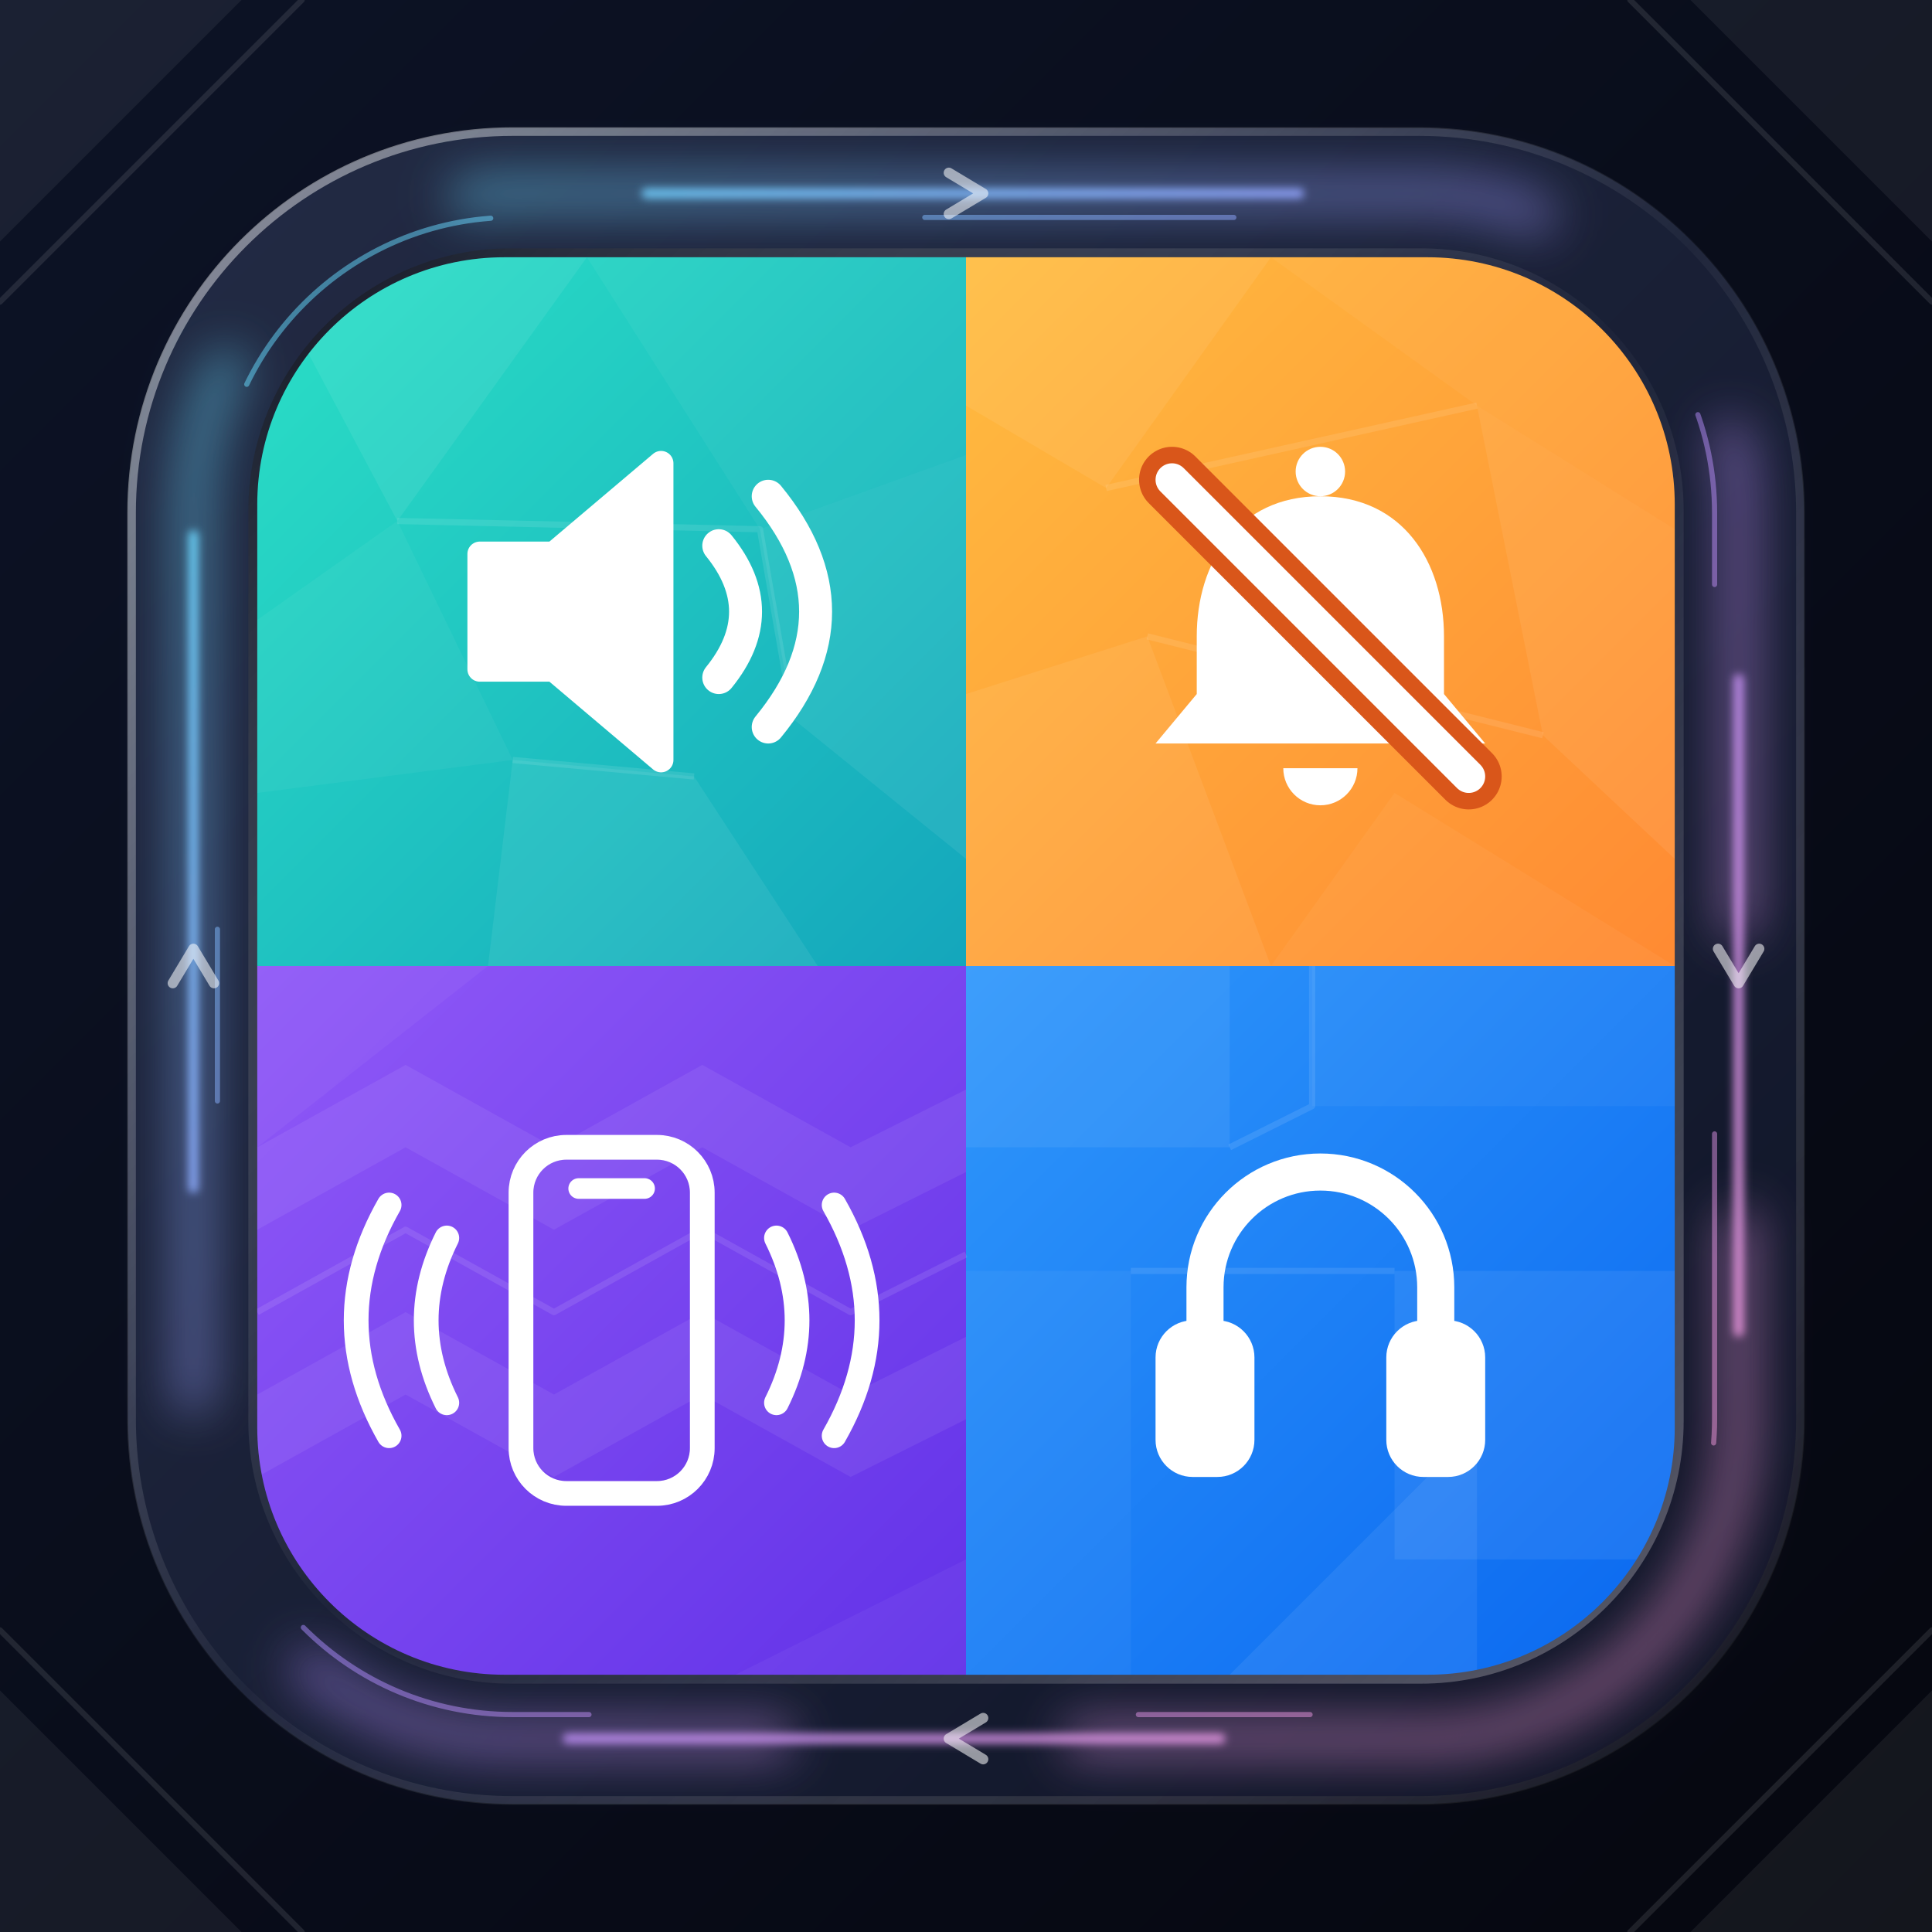
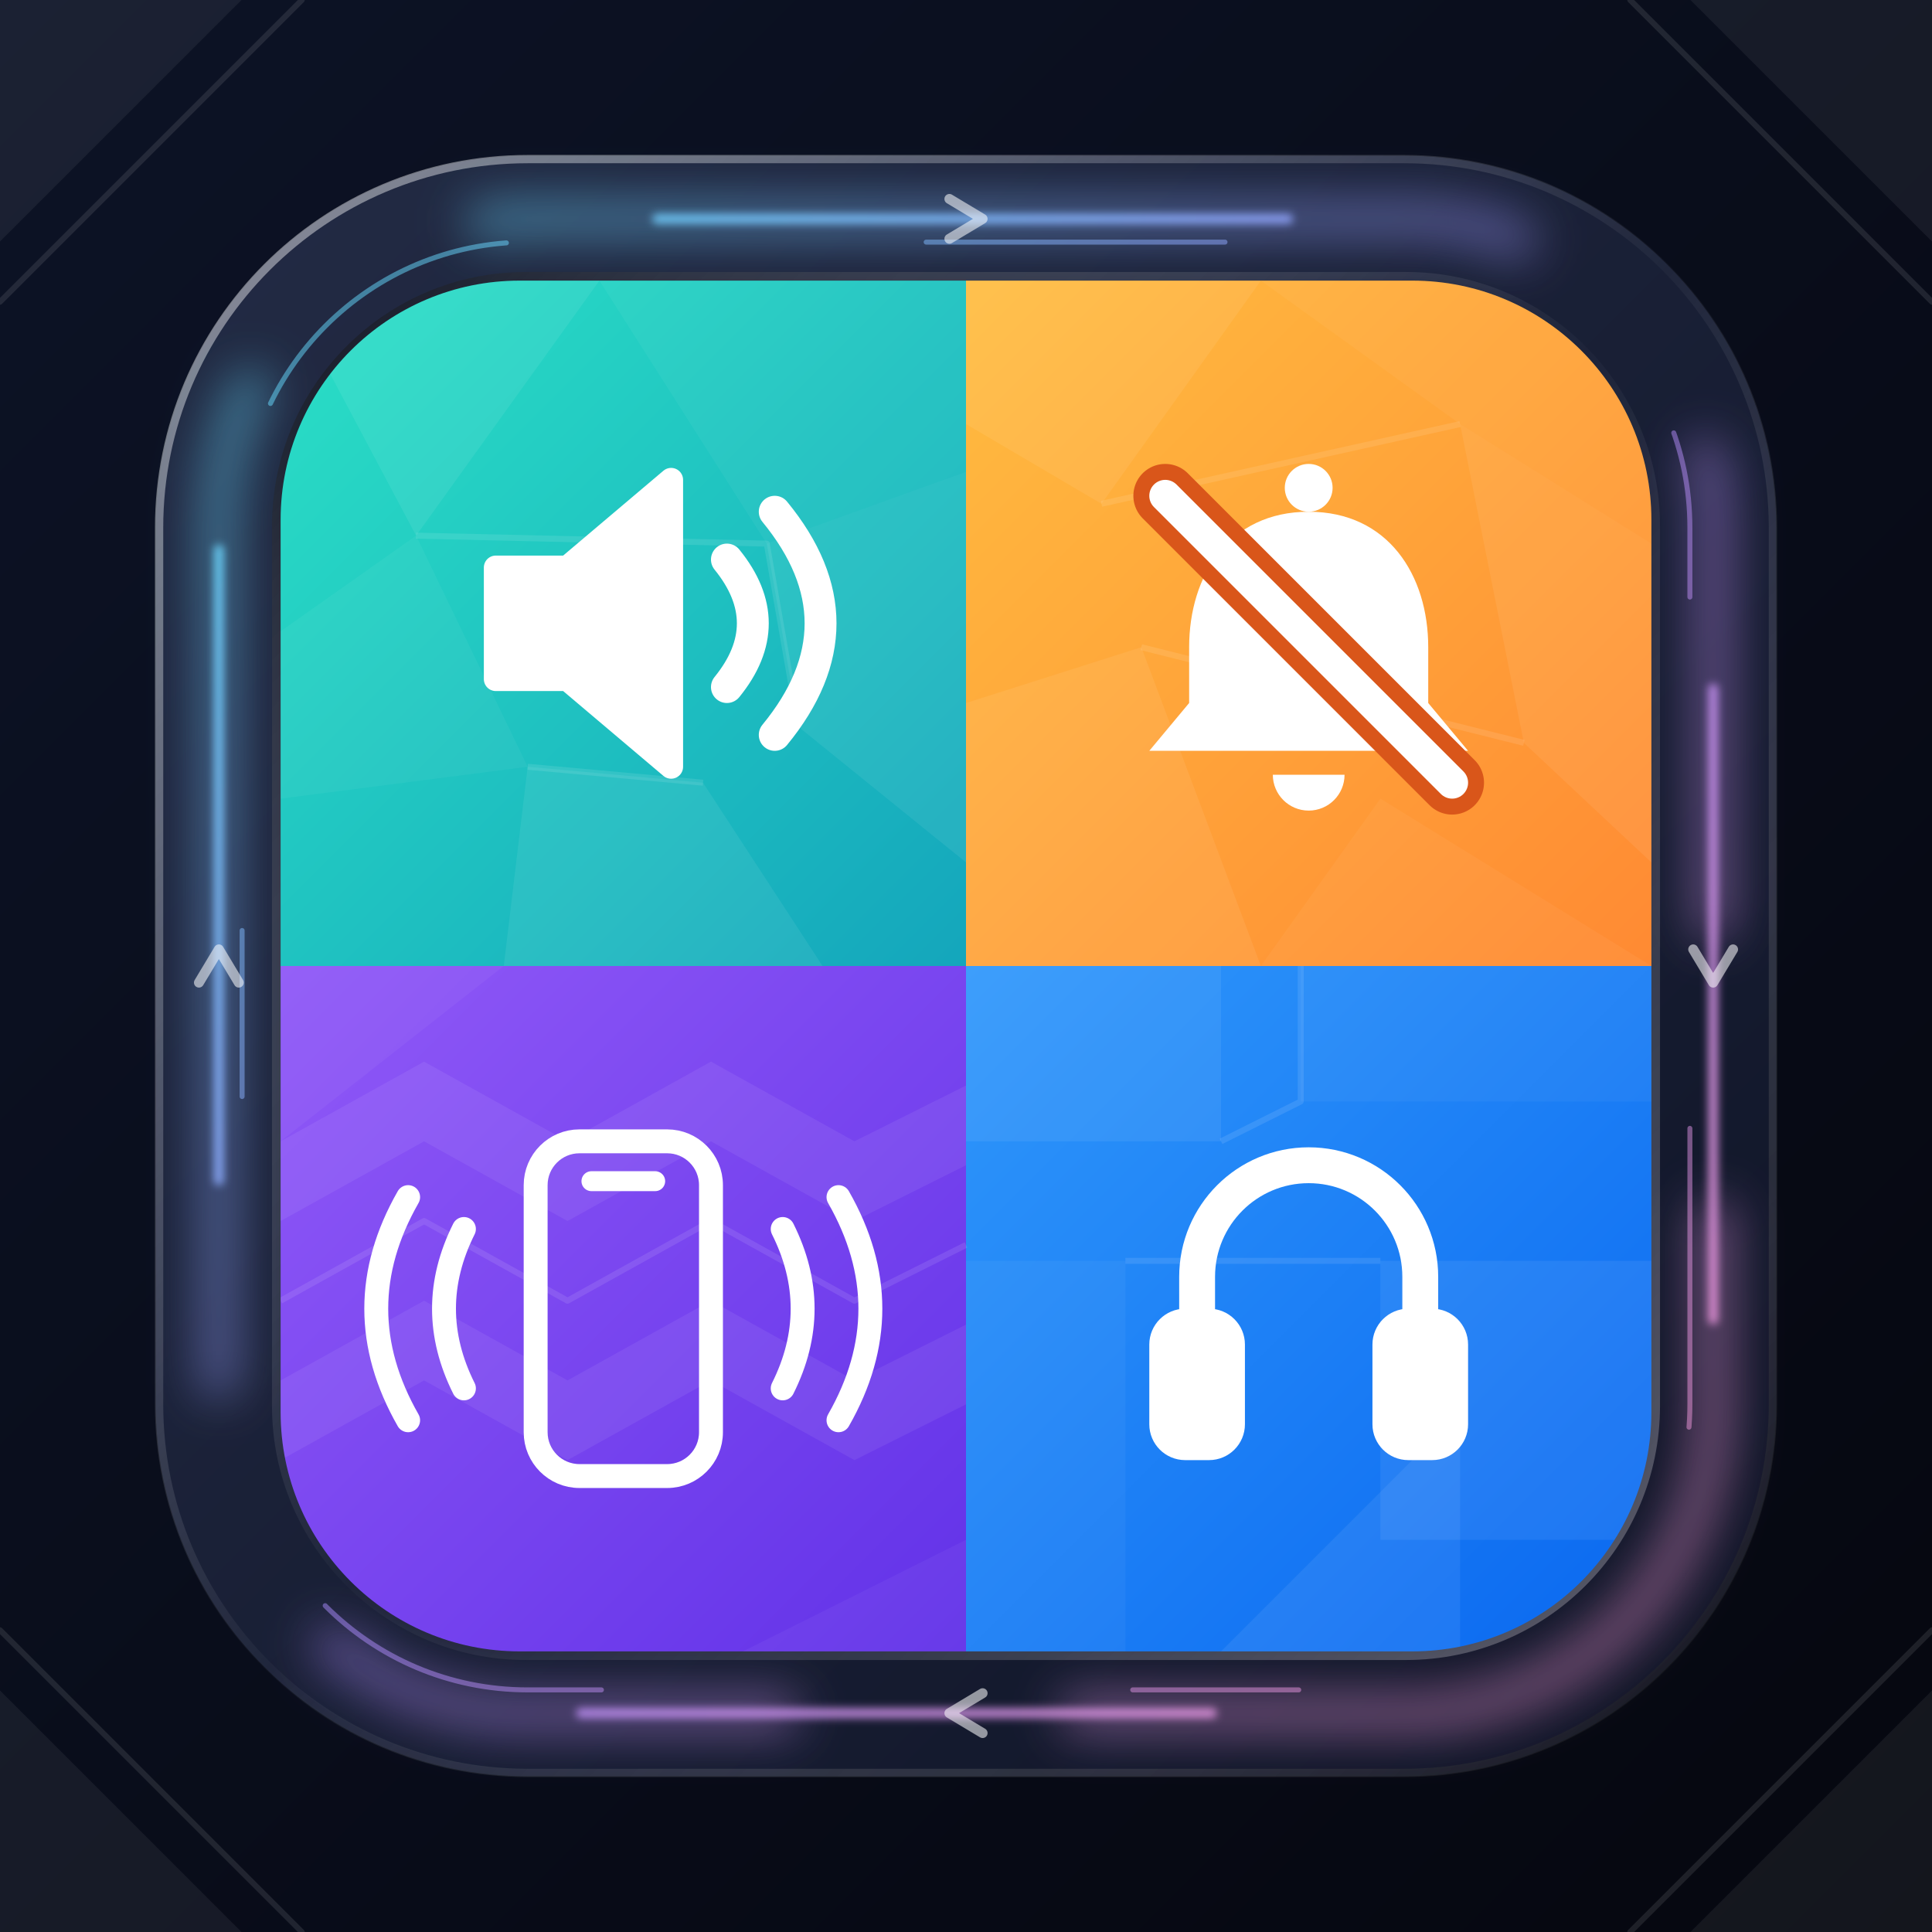
<svg xmlns="http://www.w3.org/2000/svg" viewBox="0 0 512 512" width="512" height="512">
  <defs>
    <linearGradient id="frame" x1="0" y1="0" x2="1" y2="1">
      <stop offset="0" stop-color="#232b45" />
      <stop offset="1" stop-color="#0f1426" />
    </linearGradient>
    <linearGradient id="flow" gradientUnits="userSpaceOnUse" x1="40" y1="40" x2="472" y2="472">
      <stop offset="0" stop-color="#5EE7FF" />
      <stop offset="0.5" stop-color="#A98BFF" />
      <stop offset="1" stop-color="#FF9AD5" />
    </linearGradient>
    <linearGradient id="gBlue" x1="0" y1="0" x2="1" y2="1">
      <stop offset="0" stop-color="#2BE0C6" />
      <stop offset="1" stop-color="#14A6BC" />
    </linearGradient>
    <linearGradient id="gAmber" x1="0" y1="0" x2="1" y2="1">
      <stop offset="0" stop-color="#FFBC40" />
      <stop offset="1" stop-color="#FF8A33" />
    </linearGradient>
    <linearGradient id="gPurple" x1="0" y1="0" x2="1" y2="1">
      <stop offset="0" stop-color="#9059F7" />
      <stop offset="1" stop-color="#6232E8" />
    </linearGradient>
    <linearGradient id="gCyan" x1="0" y1="0" x2="1" y2="1">
      <stop offset="0" stop-color="#2F97FB" />
      <stop offset="1" stop-color="#0A68F0" />
    </linearGradient>
    <clipPath id="tiles">
      <rect x="84" y="84" width="344" height="344" rx="60" />
    </clipPath>
    <filter id="mist" x="-20%" y="-20%" width="140%" height="140%">
      <feGaussianBlur stdDeviation="7" />
    </filter>
    <filter id="glow" x="-20%" y="-20%" width="140%" height="140%">
      <feGaussianBlur stdDeviation="1.2" />
    </filter>
    <linearGradient id="edge" x1="0" y1="0" x2="1" y2="1">
      <stop offset="0" stop-color="#0d1326" />
      <stop offset="1" stop-color="#05070f" />
    </linearGradient>
    <linearGradient id="hi" x1="0" y1="0" x2="1" y2="1">
      <stop offset="0" stop-color="#ffffff" stop-opacity="0.50" />
      <stop offset="0.5" stop-color="#ffffff" stop-opacity="0.03" />
      <stop offset="1" stop-color="#000000" stop-opacity="0.45" />
    </linearGradient>
    <linearGradient id="hiRev" x1="0" y1="0" x2="1" y2="1">
      <stop offset="0" stop-color="#000000" stop-opacity="0.50" />
      <stop offset="0.5" stop-color="#ffffff" stop-opacity="0.02" />
      <stop offset="1" stop-color="#ffffff" stop-opacity="0.28" />
    </linearGradient>
  </defs>
  <rect x="0" y="0" width="512" height="512" fill="url(#edge)" />
  <g fill="#ffffff" fill-opacity="0.06">
    <polygon points="0,0 64,0 0,64" />
    <polygon points="512,0 448,0 512,64" />
    <polygon points="0,512 64,512 0,448" />
    <polygon points="512,512 448,512 512,448" />
  </g>
  <g fill="none" stroke="#ffffff" stroke-opacity="0.10" stroke-width="1.5" stroke-linecap="round">
    <path d="M0 80 L80 0" />
    <path d="M432 0 L512 80" />
    <path d="M0 432 L80 512" />
    <path d="M432 512 L512 432" />
  </g>
-   <g transform="translate(256 256) scale(0.91) translate(-256 -256)">
+   <g transform="translate(256 256) scale(0.88) translate(-256 -256)">
    <rect x="12" y="12" width="488" height="488" rx="112" fill="url(#frame)" />
    <rect x="13" y="13" width="486" height="486" rx="111" fill="none" stroke="url(#hi)" stroke-width="2.5" />
    <g fill="none" stroke="url(#flow)" stroke-linecap="round">
      <rect x="31" y="31" width="450" height="450" rx="92" stroke-width="12" stroke-opacity="0.45" stroke-dasharray="300 90 140 90" filter="url(#mist)" />
      <rect x="31" y="31" width="450" height="450" rx="92" stroke-width="3" stroke-opacity="0.85" stroke-dasharray="190 230" stroke-dashoffset="-40" filter="url(#glow)" />
      <rect x="38" y="38" width="436" height="436" rx="86" stroke-width="1.5" stroke-opacity="0.5" stroke-dasharray="90 160 50 160" stroke-dashoffset="-120" />
    </g>
    <g fill="none" stroke="#ffffff" stroke-opacity="0.55" stroke-width="3" stroke-linecap="round" stroke-linejoin="round">
      <path d="M251 25 L261 31 L251 37" />
      <path d="M475 251 L481 261 L487 251" />
      <path d="M261 475 L251 481 L261 487" />
      <path d="M25 261 L31 251 L37 261" />
    </g>
    <rect x="48.5" y="48.5" width="415" height="415" rx="75" fill="none" stroke="url(#hiRev)" stroke-width="3" />
    <g transform="translate(256 256) scale(1.2) translate(-256 -256)">
      <g clip-path="url(#tiles)">
        <rect x="84" y="84" width="172" height="172" fill="url(#gBlue)" />
        <rect x="256" y="84" width="172" height="172" fill="url(#gAmber)" />
        <rect x="84" y="256" width="172" height="172" fill="url(#gPurple)" />
        <rect x="256" y="256" width="172" height="172" fill="url(#gCyan)" />
        <g fill="#ffffff" fill-opacity="0.07">
          <polygon points="84,84 164,84 118,148" />
          <polygon points="146,206 190,210 220,256 140,256" />
          <polygon points="206,150 256,132 256,230 214,196" />
        </g>
        <g fill="#ffffff" fill-opacity="0.04">
          <polygon points="164,84 256,84 256,132 206,150" />
          <polygon points="84,172 118,148 146,206 84,214" />
        </g>
        <g fill="none" stroke="#ffffff" stroke-opacity="0.10" stroke-width="1.5" stroke-linejoin="round">
          <polyline points="118,148 206,150 214,196" />
          <polyline points="146,206 190,210" />
        </g>
        <g fill="#ffffff" fill-opacity="0.07">
          <polygon points="256,84 330,84 290,140 256,120" />
          <polygon points="380,120 428,150 428,230 396,200" />
          <polygon points="300,176 330,256 256,256 256,190" />
        </g>
        <g fill="#ffffff" fill-opacity="0.04">
          <polygon points="330,84 428,84 428,150 380,120" />
          <polygon points="330,256 360,214 428,256" />
        </g>
        <g fill="none" stroke="#ffffff" stroke-opacity="0.10" stroke-width="1.5" stroke-linejoin="round">
          <polyline points="290,140 380,120" />
          <polyline points="300,176 396,200" />
        </g>
        <g fill="#ffffff" fill-opacity="0.07">
          <polygon points="84,300 120,280 156,300 192,280 228,300 256,286 256,306 228,320 192,300 156,320 120,300 84,320" />
          <polygon points="84,360 120,340 156,360 192,340 228,360 256,346 256,366 228,380 192,360 156,380 120,360 84,380" />
        </g>
        <g fill="#ffffff" fill-opacity="0.04">
          <polygon points="84,256 140,256 84,300" />
          <polygon points="256,400 256,428 200,428" />
        </g>
        <g fill="none" stroke="#ffffff" stroke-opacity="0.10" stroke-width="1.5" stroke-linejoin="round">
          <polyline points="84,340 120,320 156,340 192,320 228,340 256,326" />
        </g>
        <g fill="#ffffff" fill-opacity="0.07">
          <polygon points="256,256 320,256 320,300 256,300" />
          <polygon points="360,330 428,330 428,400 360,400" />
          <polygon points="320,428 380,428 380,368" />
        </g>
        <g fill="#ffffff" fill-opacity="0.04">
          <polygon points="340,256 428,256 428,290 340,290" />
          <polygon points="256,330 296,330 296,428 256,428" />
        </g>
        <g fill="none" stroke="#ffffff" stroke-opacity="0.10" stroke-width="1.5" stroke-linejoin="round">
          <polyline points="320,300 340,290 340,256" />
          <polyline points="296,330 360,330" />
        </g>
      </g>
      <g fill="#ffffff" stroke="none">
        <path d="M138 156 h18 l26 -22 v72 l-26 -22 h-18 z" stroke="#ffffff" stroke-width="6" stroke-linejoin="round" />
      </g>
      <g fill="none" stroke="#ffffff" stroke-width="8" stroke-linecap="round">
        <path d="M196 154 q13 16 0 32" />
        <path d="M208 142 q23 28 0 56" />
      </g>
      <g fill="#ffffff">
        <circle cx="342" cy="136" r="6" />
        <path d="M342 142 c-20 0 -30 16 -30 34 v14 l-10 12 h80 l-10 -12 v-14 c0 -18 -10 -34 -30 -34 z" />
        <path d="M333 208 a9 9 0 0 0 18 0 z" />
      </g>
      <line x1="306" y1="138" x2="378" y2="210" stroke="#D9561A" stroke-width="16" stroke-linecap="round" />
      <line x1="306" y1="138" x2="378" y2="210" stroke="#ffffff" stroke-width="8" stroke-linecap="round" />
      <g fill="none" stroke="#ffffff" stroke-linecap="round" stroke-linejoin="round">
        <rect x="148" y="300" width="44" height="84" rx="11" stroke-width="6" />
        <path d="M162 310 h16" stroke-width="5" />
        <path d="M130 322 q-10 20 0 40 M116 314 q-16 28 0 56 M210 322 q10 20 0 40 M224 314 q16 28 0 56" stroke-width="6" />
      </g>
      <path d="M314 346 v-12 a28 28 0 0 1 56 0 v12" fill="none" stroke="#ffffff" stroke-width="9" stroke-linecap="round" stroke-linejoin="round" />
      <rect x="302" y="342" width="24" height="38" rx="9" fill="#ffffff" />
      <rect x="358" y="342" width="24" height="38" rx="9" fill="#ffffff" />
    </g>
  </g>
</svg>
